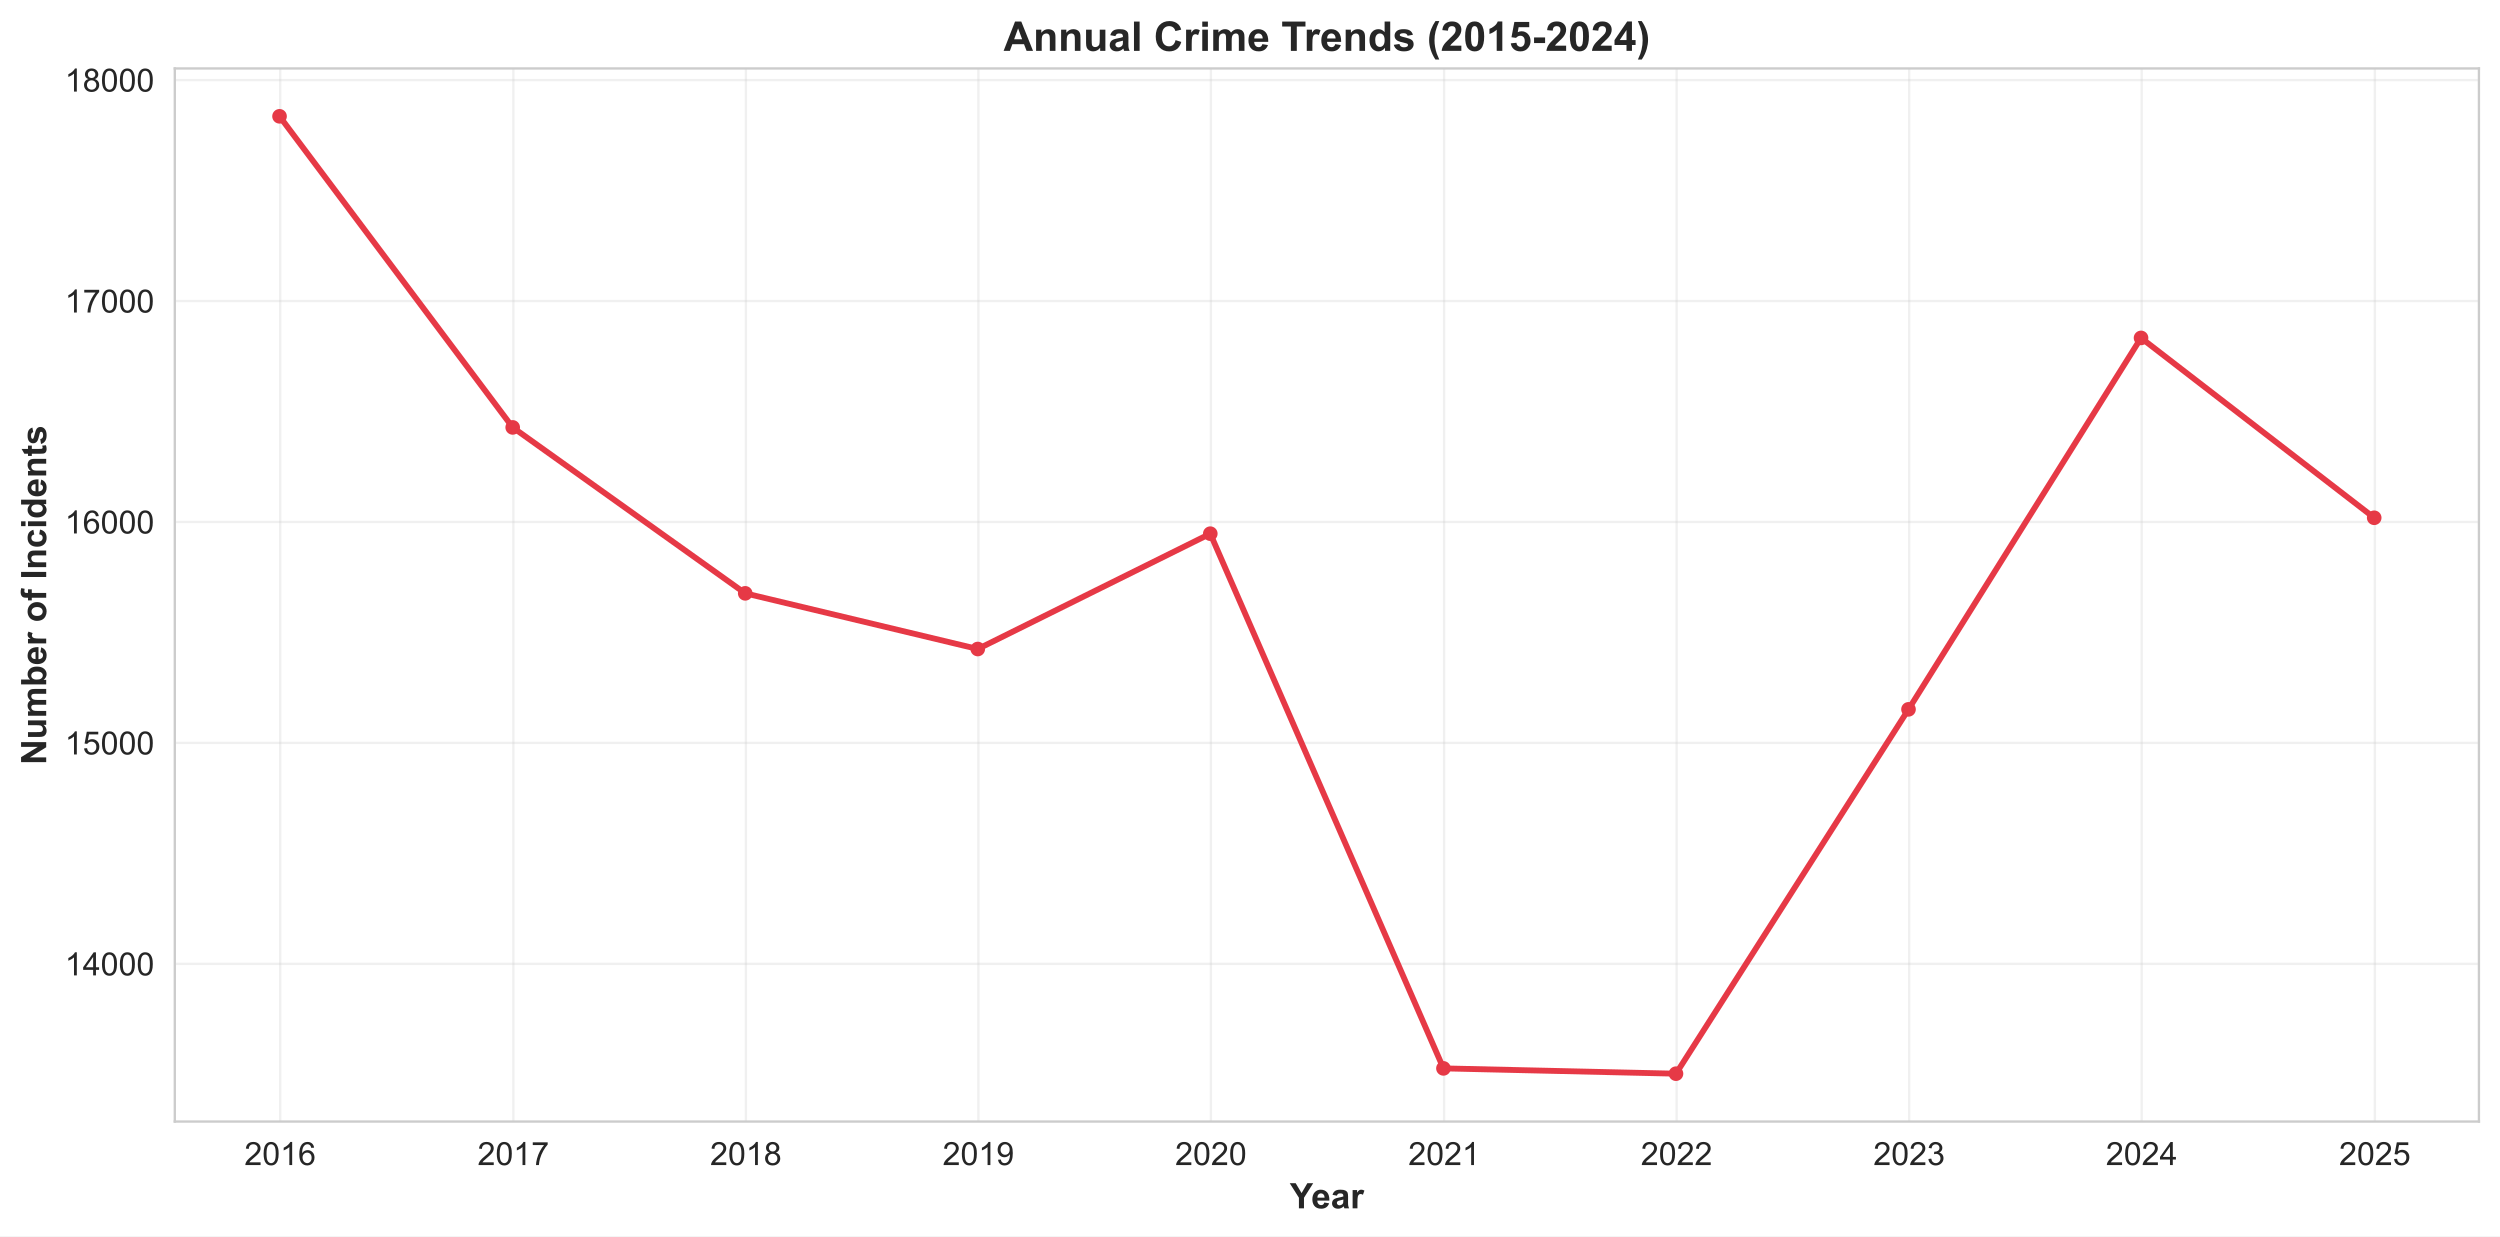
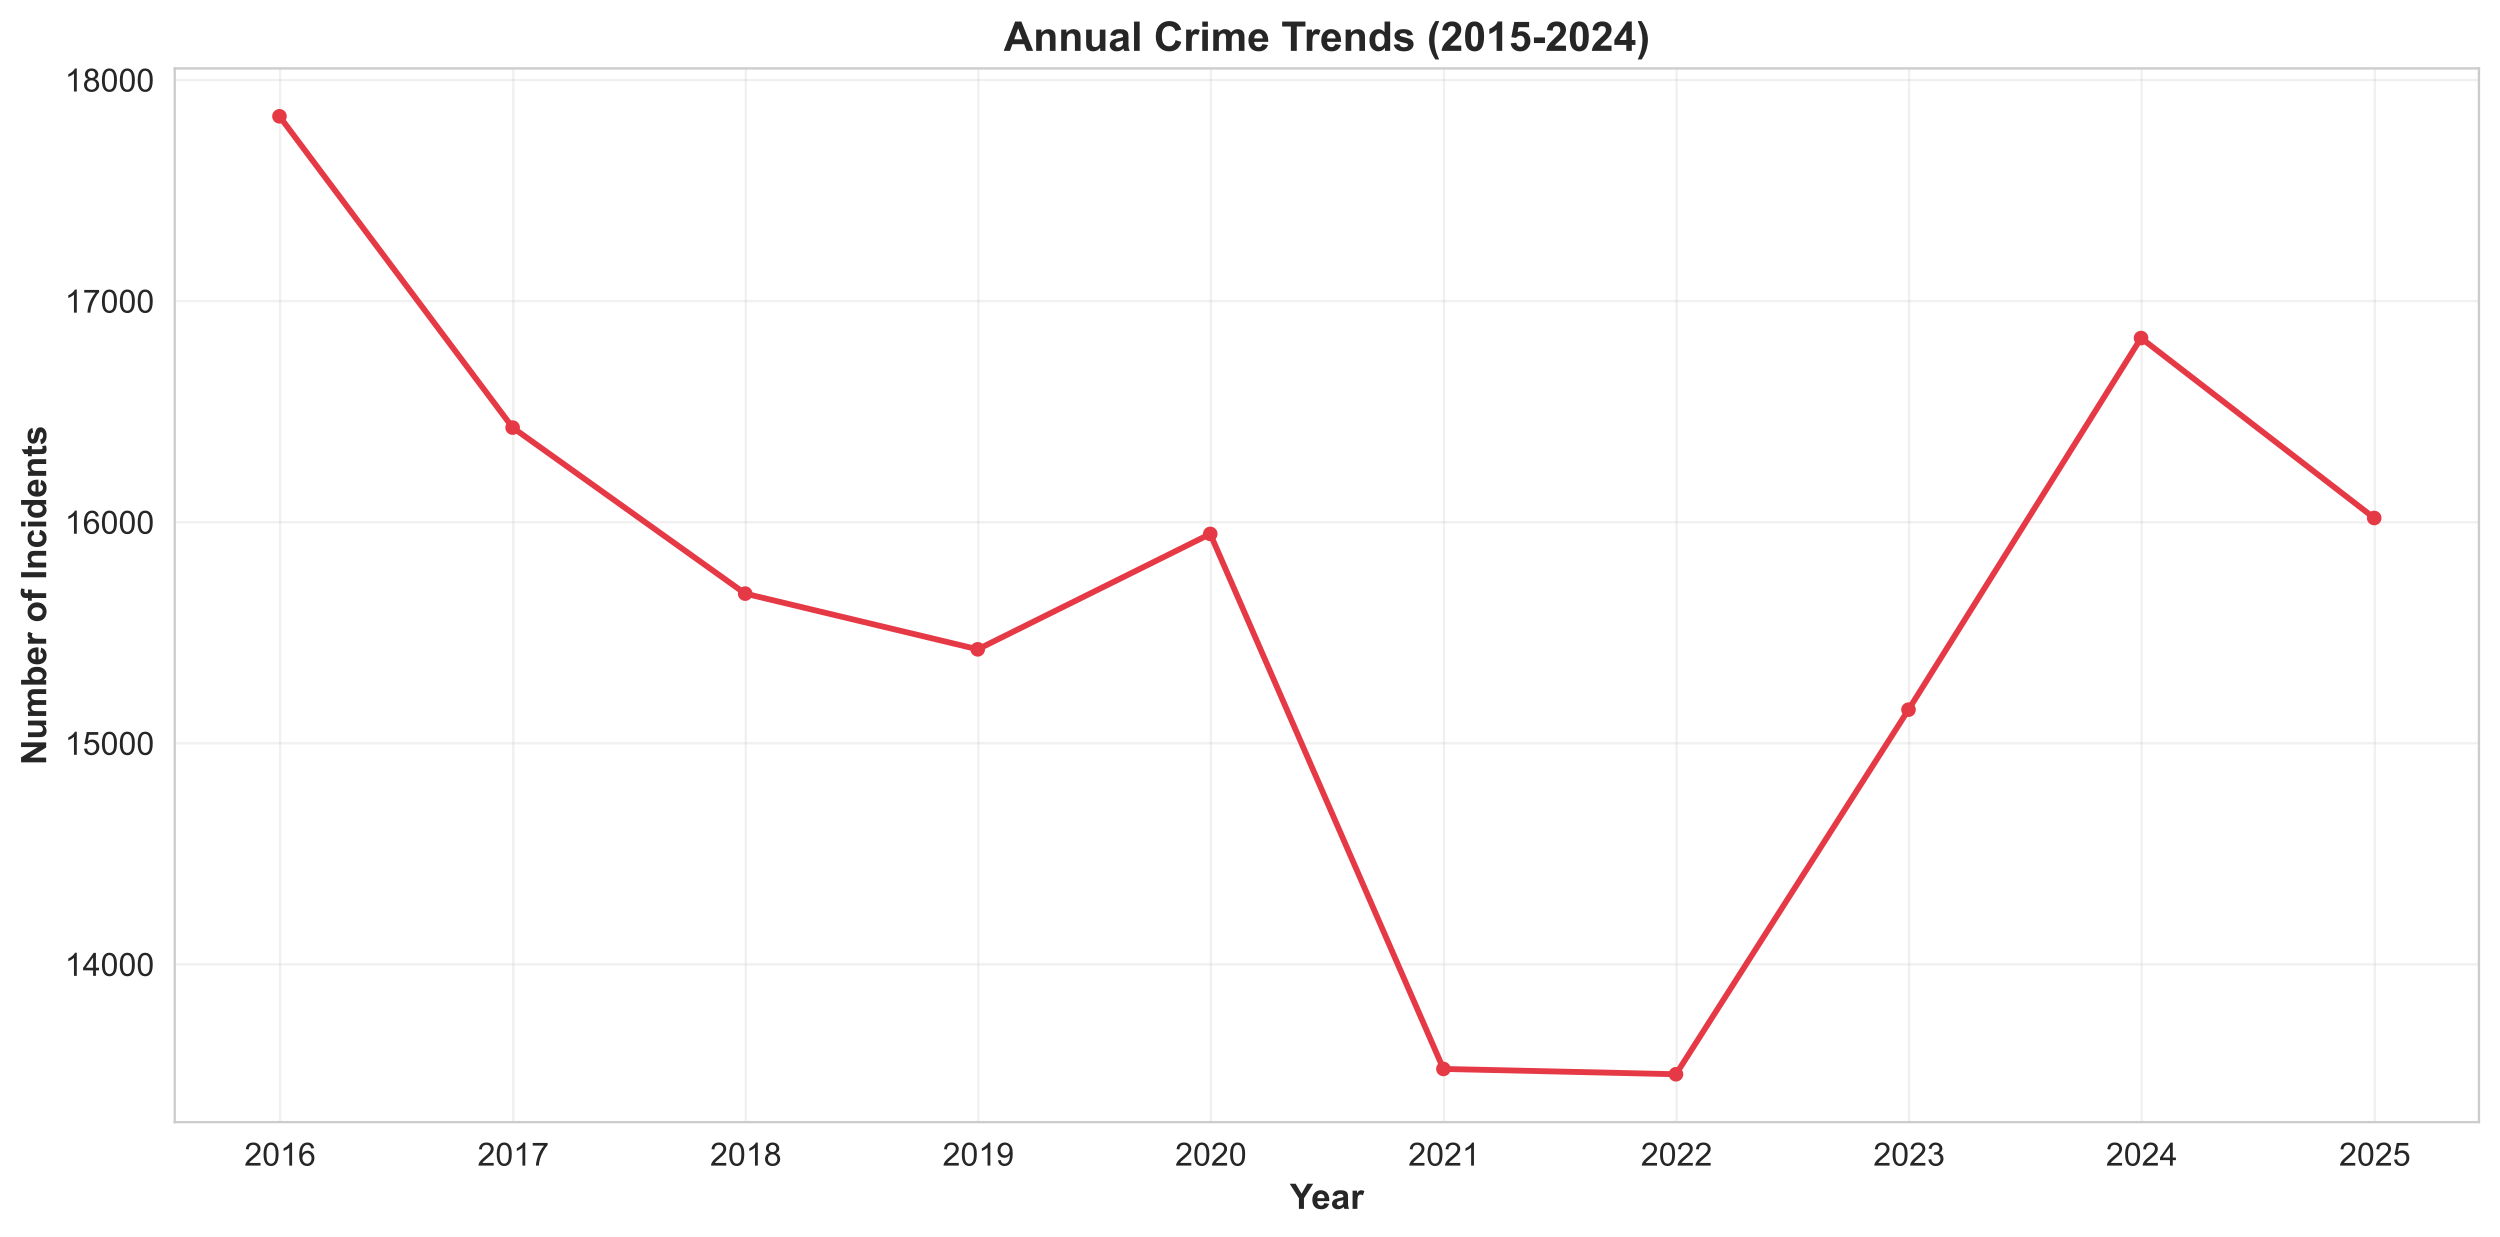
- <svg xmlns="http://www.w3.org/2000/svg" xmlns:xlink="http://www.w3.org/1999/xlink" width="854.423pt" height="422.529pt" viewBox="0 0 854.423 422.529" version="1.1">
+ <svg xmlns="http://www.w3.org/2000/svg" xmlns:xlink="http://www.w3.org/1999/xlink" width="854.783pt" height="422.889pt" viewBox="0 0 854.783 422.889" version="1.1">
  <defs>
    <style type="text/css">*{stroke-linejoin: round; stroke-linecap: butt}</style>
  </defs>
  <g id="figure_1">
    <g id="patch_1">
-       <path d="M 0 422.529  L 854.423 422.529  L 854.423 0  L 0 0  z " style="fill: #ffffff" />
+       <path d="M 0 422.889  L 854.783 422.889  L 854.783 0  L 0 0  z " style="fill: #ffffff" />
    </g>
    <g id="axes_1">
      <g id="patch_2">
-         <path d="M 59.743 383.312  L 847.223 383.312  L 847.223 23.392  L 59.743 23.392  z " style="fill: #ffffff" />
+         <path d="M 59.743 383.672  L 847.583 383.672  L 847.583 23.392  L 59.743 23.392  z " style="fill: #ffffff" />
      </g>
      <g id="matplotlib.axis_1">
        <g id="xtick_1">
          <g id="line2d_1">
-             <path d="M 95.755 383.312  L 95.755 23.392  " clip-path="url(#pafb18d5568)" style="fill: none; stroke: #cccccc; stroke-opacity: 0.3; stroke-width: 0.8; stroke-linecap: round" />
+             <path d="M 95.771 383.672  L 95.771 23.392  " clip-path="url(#p0a2f80493d)" style="fill: none; stroke: #cccccc; stroke-opacity: 0.3; stroke-width: 0.8; stroke-linecap: round" />
          </g>
          <g id="text_1">
-             <g style="fill: #262626" transform="translate(83.52087 398.1852) scale(0.11 -0.11)">
+             <g style="fill: #262626" transform="translate(83.53733 398.5452) scale(0.11 -0.11)">
              <defs>
                <path id="ArialMT-32" d="M 3222 541  L 3222 0  L 194 0  Q 188 203 259 391  Q 375 700 629 1000  Q 884 1300 1366 1694  Q 2113 2306 2375 2664  Q 2638 3022 2638 3341  Q 2638 3675 2398 3904  Q 2159 4134 1775 4134  Q 1369 4134 1125 3890  Q 881 3647 878 3216  L 300 3275  Q 359 3922 746 4261  Q 1134 4600 1788 4600  Q 2447 4600 2831 4234  Q 3216 3869 3216 3328  Q 3216 3053 3103 2787  Q 2991 2522 2730 2228  Q 2469 1934 1863 1422  Q 1356 997 1212 845  Q 1069 694 975 541  L 3222 541  z " transform="scale(0.015625)" />
                <path id="ArialMT-30" d="M 266 2259  Q 266 3072 433 3567  Q 600 4063 929 4331  Q 1259 4600 1759 4600  Q 2128 4600 2406 4451  Q 2684 4303 2865 4023  Q 3047 3744 3150 3342  Q 3253 2941 3253 2259  Q 3253 1453 3087 958  Q 2922 463 2592 192  Q 2263 -78 1759 -78  Q 1097 -78 719 397  Q 266 969 266 2259  z M 844 2259  Q 844 1131 1108 757  Q 1372 384 1759 384  Q 2147 384 2411 759  Q 2675 1134 2675 2259  Q 2675 3391 2411 3762  Q 2147 4134 1753 4134  Q 1366 4134 1134 3806  Q 844 3388 844 2259  z " transform="scale(0.015625)" />
                <path id="ArialMT-31" d="M 2384 0  L 1822 0  L 1822 3584  Q 1619 3391 1289 3197  Q 959 3003 697 2906  L 697 3450  Q 1169 3672 1522 3987  Q 1875 4303 2022 4600  L 2384 4600  L 2384 0  z " transform="scale(0.015625)" />
                <path id="ArialMT-36" d="M 3184 3459  L 2625 3416  Q 2550 3747 2413 3897  Q 2184 4138 1850 4138  Q 1581 4138 1378 3988  Q 1113 3794 959 3422  Q 806 3050 800 2363  Q 1003 2672 1297 2822  Q 1591 2972 1913 2972  Q 2475 2972 2870 2558  Q 3266 2144 3266 1488  Q 3266 1056 3080 686  Q 2894 316 2569 119  Q 2244 -78 1831 -78  Q 1128 -78 684 439  Q 241 956 241 2144  Q 241 3472 731 4075  Q 1159 4600 1884 4600  Q 2425 4600 2770 4297  Q 3116 3994 3184 3459  z M 888 1484  Q 888 1194 1011 928  Q 1134 663 1356 523  Q 1578 384 1822 384  Q 2178 384 2434 671  Q 2691 959 2691 1453  Q 2691 1928 2437 2201  Q 2184 2475 1800 2475  Q 1419 2475 1153 2201  Q 888 1928 888 1484  z " transform="scale(0.015625)" />
              </defs>
              <use xlink:href="#ArialMT-32" />
              <use xlink:href="#ArialMT-30" transform="translate(55.61523 0)" />
              <use xlink:href="#ArialMT-31" transform="translate(111.2305 0)" />
              <use xlink:href="#ArialMT-36" transform="translate(166.8457 0)" />
            </g>
          </g>
        </g>
        <g id="xtick_2">
          <g id="line2d_2">
-             <path d="M 175.444 383.312  L 175.444 23.392  " clip-path="url(#pafb18d5568)" style="fill: none; stroke: #cccccc; stroke-opacity: 0.3; stroke-width: 0.8; stroke-linecap: round" />
+             <path d="M 175.496 383.672  L 175.496 23.392  " clip-path="url(#p0a2f80493d)" style="fill: none; stroke: #cccccc; stroke-opacity: 0.3; stroke-width: 0.8; stroke-linecap: round" />
          </g>
          <g id="text_2">
-             <g style="fill: #262626" transform="translate(163.2095 398.1852) scale(0.11 -0.11)">
+             <g style="fill: #262626" transform="translate(163.2623 398.5452) scale(0.11 -0.11)">
              <defs>
                <path id="ArialMT-37" d="M 303 3981  L 303 4522  L 3269 4522  L 3269 4084  Q 2831 3619 2401 2847  Q 1972 2075 1738 1259  Q 1569 684 1522 0  L 944 0  Q 953 541 1156 1306  Q 1359 2072 1739 2783  Q 2119 3494 2547 3981  L 303 3981  z " transform="scale(0.015625)" />
              </defs>
              <use xlink:href="#ArialMT-32" />
              <use xlink:href="#ArialMT-30" transform="translate(55.61523 0)" />
              <use xlink:href="#ArialMT-31" transform="translate(111.2305 0)" />
              <use xlink:href="#ArialMT-37" transform="translate(166.8457 0)" />
            </g>
          </g>
        </g>
        <g id="xtick_3">
          <g id="line2d_3">
-             <path d="M 254.914 383.312  L 254.914 23.392  " clip-path="url(#pafb18d5568)" style="fill: none; stroke: #cccccc; stroke-opacity: 0.3; stroke-width: 0.8; stroke-linecap: round" />
+             <path d="M 255.004 383.672  L 255.004 23.392  " clip-path="url(#p0a2f80493d)" style="fill: none; stroke: #cccccc; stroke-opacity: 0.3; stroke-width: 0.8; stroke-linecap: round" />
          </g>
          <g id="text_3">
-             <g style="fill: #262626" transform="translate(242.6803 398.1852) scale(0.11 -0.11)">
+             <g style="fill: #262626" transform="translate(242.7695 398.5452) scale(0.11 -0.11)">
              <defs>
                <path id="ArialMT-38" d="M 1131 2484  Q 781 2613 612 2850  Q 444 3088 444 3419  Q 444 3919 803 4259  Q 1163 4600 1759 4600  Q 2359 4600 2725 4251  Q 3091 3903 3091 3403  Q 3091 3084 2923 2848  Q 2756 2613 2416 2484  Q 2838 2347 3058 2040  Q 3278 1734 3278 1309  Q 3278 722 2862 322  Q 2447 -78 1769 -78  Q 1091 -78 675 323  Q 259 725 259 1325  Q 259 1772 486 2073  Q 713 2375 1131 2484  z M 1019 3438  Q 1019 3113 1228 2906  Q 1438 2700 1772 2700  Q 2097 2700 2305 2904  Q 2513 3109 2513 3406  Q 2513 3716 2298 3927  Q 2084 4138 1766 4138  Q 1444 4138 1231 3931  Q 1019 3725 1019 3438  z M 838 1322  Q 838 1081 952 856  Q 1066 631 1291 507  Q 1516 384 1775 384  Q 2178 384 2440 643  Q 2703 903 2703 1303  Q 2703 1709 2433 1975  Q 2163 2241 1756 2241  Q 1359 2241 1098 1978  Q 838 1716 838 1322  z " transform="scale(0.015625)" />
              </defs>
              <use xlink:href="#ArialMT-32" />
              <use xlink:href="#ArialMT-30" transform="translate(55.61523 0)" />
              <use xlink:href="#ArialMT-31" transform="translate(111.2305 0)" />
              <use xlink:href="#ArialMT-38" transform="translate(166.8457 0)" />
            </g>
          </g>
        </g>
        <g id="xtick_4">
          <g id="line2d_4">
-             <path d="M 334.385 383.312  L 334.385 23.392  " clip-path="url(#pafb18d5568)" style="fill: none; stroke: #cccccc; stroke-opacity: 0.3; stroke-width: 0.8; stroke-linecap: round" />
+             <path d="M 334.511 383.672  L 334.511 23.392  " clip-path="url(#p0a2f80493d)" style="fill: none; stroke: #cccccc; stroke-opacity: 0.3; stroke-width: 0.8; stroke-linecap: round" />
          </g>
          <g id="text_4">
-             <g style="fill: #262626" transform="translate(322.1512 398.1852) scale(0.11 -0.11)">
+             <g style="fill: #262626" transform="translate(322.2767 398.5452) scale(0.11 -0.11)">
              <defs>
                <path id="ArialMT-39" d="M 350 1059  L 891 1109  Q 959 728 1153 556  Q 1347 384 1650 384  Q 1909 384 2104 503  Q 2300 622 2425 820  Q 2550 1019 2634 1356  Q 2719 1694 2719 2044  Q 2719 2081 2716 2156  Q 2547 1888 2255 1720  Q 1963 1553 1622 1553  Q 1053 1553 659 1965  Q 266 2378 266 3053  Q 266 3750 677 4175  Q 1088 4600 1706 4600  Q 2153 4600 2523 4359  Q 2894 4119 3086 3673  Q 3278 3228 3278 2384  Q 3278 1506 3087 986  Q 2897 466 2520 194  Q 2144 -78 1638 -78  Q 1100 -78 759 220  Q 419 519 350 1059  z M 2653 3081  Q 2653 3566 2395 3850  Q 2138 4134 1775 4134  Q 1400 4134 1122 3828  Q 844 3522 844 3034  Q 844 2597 1108 2323  Q 1372 2050 1759 2050  Q 2150 2050 2401 2323  Q 2653 2597 2653 3081  z " transform="scale(0.015625)" />
              </defs>
              <use xlink:href="#ArialMT-32" />
              <use xlink:href="#ArialMT-30" transform="translate(55.61523 0)" />
              <use xlink:href="#ArialMT-31" transform="translate(111.2305 0)" />
              <use xlink:href="#ArialMT-39" transform="translate(166.8457 0)" />
            </g>
          </g>
        </g>
        <g id="xtick_5">
          <g id="line2d_5">
-             <path d="M 413.856 383.312  L 413.856 23.392  " clip-path="url(#pafb18d5568)" style="fill: none; stroke: #cccccc; stroke-opacity: 0.3; stroke-width: 0.8; stroke-linecap: round" />
+             <path d="M 414.018 383.672  L 414.018 23.392  " clip-path="url(#p0a2f80493d)" style="fill: none; stroke: #cccccc; stroke-opacity: 0.3; stroke-width: 0.8; stroke-linecap: round" />
          </g>
          <g id="text_5">
-             <g style="fill: #262626" transform="translate(401.622 398.1852) scale(0.11 -0.11)">
+             <g style="fill: #262626" transform="translate(401.7839 398.5452) scale(0.11 -0.11)">
              <use xlink:href="#ArialMT-32" />
              <use xlink:href="#ArialMT-30" transform="translate(55.61523 0)" />
              <use xlink:href="#ArialMT-32" transform="translate(111.2305 0)" />
              <use xlink:href="#ArialMT-30" transform="translate(166.8457 0)" />
            </g>
          </g>
        </g>
        <g id="xtick_6">
          <g id="line2d_6">
-             <path d="M 493.545 383.312  L 493.545 23.392  " clip-path="url(#pafb18d5568)" style="fill: none; stroke: #cccccc; stroke-opacity: 0.3; stroke-width: 0.8; stroke-linecap: round" />
+             <path d="M 493.743 383.672  L 493.743 23.392  " clip-path="url(#p0a2f80493d)" style="fill: none; stroke: #cccccc; stroke-opacity: 0.3; stroke-width: 0.8; stroke-linecap: round" />
          </g>
          <g id="text_6">
-             <g style="fill: #262626" transform="translate(481.3106 398.1852) scale(0.11 -0.11)">
+             <g style="fill: #262626" transform="translate(481.5089 398.5452) scale(0.11 -0.11)">
              <use xlink:href="#ArialMT-32" />
              <use xlink:href="#ArialMT-30" transform="translate(55.61523 0)" />
              <use xlink:href="#ArialMT-32" transform="translate(111.2305 0)" />
              <use xlink:href="#ArialMT-31" transform="translate(166.8457 0)" />
            </g>
          </g>
        </g>
        <g id="xtick_7">
          <g id="line2d_7">
-             <path d="M 573.016 383.312  L 573.016 23.392  " clip-path="url(#pafb18d5568)" style="fill: none; stroke: #cccccc; stroke-opacity: 0.3; stroke-width: 0.8; stroke-linecap: round" />
+             <path d="M 573.25 383.672  L 573.25 23.392  " clip-path="url(#p0a2f80493d)" style="fill: none; stroke: #cccccc; stroke-opacity: 0.3; stroke-width: 0.8; stroke-linecap: round" />
          </g>
          <g id="text_7">
-             <g style="fill: #262626" transform="translate(560.7815 398.1852) scale(0.11 -0.11)">
+             <g style="fill: #262626" transform="translate(561.0161 398.5452) scale(0.11 -0.11)">
              <use xlink:href="#ArialMT-32" />
              <use xlink:href="#ArialMT-30" transform="translate(55.61523 0)" />
              <use xlink:href="#ArialMT-32" transform="translate(111.2305 0)" />
              <use xlink:href="#ArialMT-32" transform="translate(166.8457 0)" />
            </g>
          </g>
        </g>
        <g id="xtick_8">
          <g id="line2d_8">
-             <path d="M 652.486 383.312  L 652.486 23.392  " clip-path="url(#pafb18d5568)" style="fill: none; stroke: #cccccc; stroke-opacity: 0.3; stroke-width: 0.8; stroke-linecap: round" />
+             <path d="M 652.757 383.672  L 652.757 23.392  " clip-path="url(#p0a2f80493d)" style="fill: none; stroke: #cccccc; stroke-opacity: 0.3; stroke-width: 0.8; stroke-linecap: round" />
          </g>
          <g id="text_8">
-             <g style="fill: #262626" transform="translate(640.2523 398.1852) scale(0.11 -0.11)">
+             <g style="fill: #262626" transform="translate(640.5233 398.5452) scale(0.11 -0.11)">
              <defs>
                <path id="ArialMT-33" d="M 269 1209  L 831 1284  Q 928 806 1161 595  Q 1394 384 1728 384  Q 2125 384 2398 659  Q 2672 934 2672 1341  Q 2672 1728 2419 1979  Q 2166 2231 1775 2231  Q 1616 2231 1378 2169  L 1441 2663  Q 1497 2656 1531 2656  Q 1891 2656 2178 2843  Q 2466 3031 2466 3422  Q 2466 3731 2256 3934  Q 2047 4138 1716 4138  Q 1388 4138 1169 3931  Q 950 3725 888 3313  L 325 3413  Q 428 3978 793 4289  Q 1159 4600 1703 4600  Q 2078 4600 2393 4439  Q 2709 4278 2876 4000  Q 3044 3722 3044 3409  Q 3044 3113 2884 2869  Q 2725 2625 2413 2481  Q 2819 2388 3044 2092  Q 3269 1797 3269 1353  Q 3269 753 2831 336  Q 2394 -81 1725 -81  Q 1122 -81 723 278  Q 325 638 269 1209  z " transform="scale(0.015625)" />
              </defs>
              <use xlink:href="#ArialMT-32" />
              <use xlink:href="#ArialMT-30" transform="translate(55.61523 0)" />
              <use xlink:href="#ArialMT-32" transform="translate(111.2305 0)" />
              <use xlink:href="#ArialMT-33" transform="translate(166.8457 0)" />
            </g>
          </g>
        </g>
        <g id="xtick_9">
          <g id="line2d_9">
-             <path d="M 731.957 383.312  L 731.957 23.392  " clip-path="url(#pafb18d5568)" style="fill: none; stroke: #cccccc; stroke-opacity: 0.3; stroke-width: 0.8; stroke-linecap: round" />
+             <path d="M 732.265 383.672  L 732.265 23.392  " clip-path="url(#p0a2f80493d)" style="fill: none; stroke: #cccccc; stroke-opacity: 0.3; stroke-width: 0.8; stroke-linecap: round" />
          </g>
          <g id="text_9">
-             <g style="fill: #262626" transform="translate(719.7232 398.1852) scale(0.11 -0.11)">
+             <g style="fill: #262626" transform="translate(720.0305 398.5452) scale(0.11 -0.11)">
              <defs>
                <path id="ArialMT-34" d="M 2069 0  L 2069 1097  L 81 1097  L 81 1613  L 2172 4581  L 2631 4581  L 2631 1613  L 3250 1613  L 3250 1097  L 2631 1097  L 2631 0  L 2069 0  z M 2069 1613  L 2069 3678  L 634 1613  L 2069 1613  z " transform="scale(0.015625)" />
              </defs>
              <use xlink:href="#ArialMT-32" />
              <use xlink:href="#ArialMT-30" transform="translate(55.61523 0)" />
              <use xlink:href="#ArialMT-32" transform="translate(111.2305 0)" />
              <use xlink:href="#ArialMT-34" transform="translate(166.8457 0)" />
            </g>
          </g>
        </g>
        <g id="xtick_10">
          <g id="line2d_10">
-             <path d="M 811.646 383.312  L 811.646 23.392  " clip-path="url(#pafb18d5568)" style="fill: none; stroke: #cccccc; stroke-opacity: 0.3; stroke-width: 0.8; stroke-linecap: round" />
+             <path d="M 811.99 383.672  L 811.99 23.392  " clip-path="url(#p0a2f80493d)" style="fill: none; stroke: #cccccc; stroke-opacity: 0.3; stroke-width: 0.8; stroke-linecap: round" />
          </g>
          <g id="text_10">
-             <g style="fill: #262626" transform="translate(799.4118 398.1852) scale(0.11 -0.11)">
+             <g style="fill: #262626" transform="translate(799.7555 398.5452) scale(0.11 -0.11)">
              <defs>
                <path id="ArialMT-35" d="M 266 1200  L 856 1250  Q 922 819 1161 601  Q 1400 384 1738 384  Q 2144 384 2425 690  Q 2706 997 2706 1503  Q 2706 1984 2436 2262  Q 2166 2541 1728 2541  Q 1456 2541 1237 2417  Q 1019 2294 894 2097  L 366 2166  L 809 4519  L 3088 4519  L 3088 3981  L 1259 3981  L 1013 2750  Q 1425 3038 1878 3038  Q 2478 3038 2890 2622  Q 3303 2206 3303 1553  Q 3303 931 2941 478  Q 2500 -78 1738 -78  Q 1113 -78 717 272  Q 322 622 266 1200  z " transform="scale(0.015625)" />
              </defs>
              <use xlink:href="#ArialMT-32" />
              <use xlink:href="#ArialMT-30" transform="translate(55.61523 0)" />
              <use xlink:href="#ArialMT-32" transform="translate(111.2305 0)" />
              <use xlink:href="#ArialMT-35" transform="translate(166.8457 0)" />
            </g>
          </g>
        </g>
        <g id="text_11">
-           <g style="fill: #262626" transform="translate(440.802 412.9608) scale(0.12 -0.12)">
+           <g style="fill: #262626" transform="translate(440.982 413.3208) scale(0.12 -0.12)">
            <defs>
              <path id="Arial-BoldMT-59" d="M 1669 0  L 1669 1928  L -9 4581  L 1075 4581  L 2153 2769  L 3209 4581  L 4275 4581  L 2591 1922  L 2591 0  L 1669 0  z " transform="scale(0.015625)" />
              <path id="Arial-BoldMT-65" d="M 2381 1056  L 3256 909  Q 3088 428 2723 176  Q 2359 -75 1813 -75  Q 947 -75 531 491  Q 203 944 203 1634  Q 203 2459 634 2926  Q 1066 3394 1725 3394  Q 2466 3394 2894 2905  Q 3322 2416 3303 1406  L 1103 1406  Q 1113 1016 1316 798  Q 1519 581 1822 581  Q 2028 581 2168 693  Q 2309 806 2381 1056  z M 2431 1944  Q 2422 2325 2234 2523  Q 2047 2722 1778 2722  Q 1491 2722 1303 2513  Q 1116 2303 1119 1944  L 2431 1944  z " transform="scale(0.015625)" />
              <path id="Arial-BoldMT-61" d="M 1116 2306  L 319 2450  Q 453 2931 781 3162  Q 1109 3394 1756 3394  Q 2344 3394 2631 3255  Q 2919 3116 3036 2902  Q 3153 2688 3153 2116  L 3144 1091  Q 3144 653 3186 445  Q 3228 238 3344 0  L 2475 0  Q 2441 88 2391 259  Q 2369 338 2359 363  Q 2134 144 1878 34  Q 1622 -75 1331 -75  Q 819 -75 523 203  Q 228 481 228 906  Q 228 1188 362 1408  Q 497 1628 739 1745  Q 981 1863 1438 1950  Q 2053 2066 2291 2166  L 2291 2253  Q 2291 2506 2166 2614  Q 2041 2722 1694 2722  Q 1459 2722 1328 2630  Q 1197 2538 1116 2306  z M 2291 1594  Q 2122 1538 1756 1459  Q 1391 1381 1278 1306  Q 1106 1184 1106 997  Q 1106 813 1243 678  Q 1381 544 1594 544  Q 1831 544 2047 700  Q 2206 819 2256 991  Q 2291 1103 2291 1419  L 2291 1594  z " transform="scale(0.015625)" />
              <path id="Arial-BoldMT-72" d="M 1300 0  L 422 0  L 422 3319  L 1238 3319  L 1238 2847  Q 1447 3181 1614 3287  Q 1781 3394 1994 3394  Q 2294 3394 2572 3228  L 2300 2463  Q 2078 2606 1888 2606  Q 1703 2606 1575 2504  Q 1447 2403 1373 2137  Q 1300 1872 1300 1025  L 1300 0  z " transform="scale(0.015625)" />
            </defs>
            <use xlink:href="#Arial-BoldMT-59" />
            <use xlink:href="#Arial-BoldMT-65" transform="translate(61.19922 0)" />
            <use xlink:href="#Arial-BoldMT-61" transform="translate(116.8145 0)" />
            <use xlink:href="#Arial-BoldMT-72" transform="translate(172.4297 0)" />
          </g>
        </g>
      </g>
      <g id="matplotlib.axis_2">
        <g id="ytick_1">
          <g id="line2d_11">
-             <path d="M 59.743 329.421  L 847.223 329.421  " clip-path="url(#pafb18d5568)" style="fill: none; stroke: #cccccc; stroke-opacity: 0.3; stroke-width: 0.8; stroke-linecap: round" />
+             <path d="M 59.743 329.727  L 847.583 329.727  " clip-path="url(#p0a2f80493d)" style="fill: none; stroke: #cccccc; stroke-opacity: 0.3; stroke-width: 0.8; stroke-linecap: round" />
          </g>
          <g id="text_12">
-             <g style="fill: #262626" transform="translate(22.1575 333.3581) scale(0.11 -0.11)">
+             <g style="fill: #262626" transform="translate(22.1575 333.6642) scale(0.11 -0.11)">
              <use xlink:href="#ArialMT-31" />
              <use xlink:href="#ArialMT-34" transform="translate(55.61523 0)" />
              <use xlink:href="#ArialMT-30" transform="translate(111.2305 0)" />
              <use xlink:href="#ArialMT-30" transform="translate(166.8457 0)" />
              <use xlink:href="#ArialMT-30" transform="translate(222.4609 0)" />
            </g>
          </g>
        </g>
        <g id="ytick_2">
          <g id="line2d_12">
-             <path d="M 59.743 253.908  L 847.223 253.908  " clip-path="url(#pafb18d5568)" style="fill: none; stroke: #cccccc; stroke-opacity: 0.3; stroke-width: 0.8; stroke-linecap: round" />
+             <path d="M 59.743 254.138  L 847.583 254.138  " clip-path="url(#p0a2f80493d)" style="fill: none; stroke: #cccccc; stroke-opacity: 0.3; stroke-width: 0.8; stroke-linecap: round" />
          </g>
          <g id="text_13">
-             <g style="fill: #262626" transform="translate(22.1575 257.8446) scale(0.11 -0.11)">
+             <g style="fill: #262626" transform="translate(22.1575 258.0752) scale(0.11 -0.11)">
              <use xlink:href="#ArialMT-31" />
              <use xlink:href="#ArialMT-35" transform="translate(55.61523 0)" />
              <use xlink:href="#ArialMT-30" transform="translate(111.2305 0)" />
              <use xlink:href="#ArialMT-30" transform="translate(166.8457 0)" />
              <use xlink:href="#ArialMT-30" transform="translate(222.4609 0)" />
            </g>
          </g>
        </g>
        <g id="ytick_3">
          <g id="line2d_13">
-             <path d="M 59.743 178.394  L 847.223 178.394  " clip-path="url(#pafb18d5568)" style="fill: none; stroke: #cccccc; stroke-opacity: 0.3; stroke-width: 0.8; stroke-linecap: round" />
+             <path d="M 59.743 178.549  L 847.583 178.549  " clip-path="url(#p0a2f80493d)" style="fill: none; stroke: #cccccc; stroke-opacity: 0.3; stroke-width: 0.8; stroke-linecap: round" />
          </g>
          <g id="text_14">
-             <g style="fill: #262626" transform="translate(22.1575 182.3311) scale(0.11 -0.11)">
+             <g style="fill: #262626" transform="translate(22.1575 182.4862) scale(0.11 -0.11)">
              <use xlink:href="#ArialMT-31" />
              <use xlink:href="#ArialMT-36" transform="translate(55.61523 0)" />
              <use xlink:href="#ArialMT-30" transform="translate(111.2305 0)" />
              <use xlink:href="#ArialMT-30" transform="translate(166.8457 0)" />
              <use xlink:href="#ArialMT-30" transform="translate(222.4609 0)" />
            </g>
          </g>
        </g>
        <g id="ytick_4">
          <g id="line2d_14">
-             <path d="M 59.743 102.881  L 847.223 102.881  " clip-path="url(#pafb18d5568)" style="fill: none; stroke: #cccccc; stroke-opacity: 0.3; stroke-width: 0.8; stroke-linecap: round" />
+             <path d="M 59.743 102.96  L 847.583 102.96  " clip-path="url(#p0a2f80493d)" style="fill: none; stroke: #cccccc; stroke-opacity: 0.3; stroke-width: 0.8; stroke-linecap: round" />
          </g>
          <g id="text_15">
-             <g style="fill: #262626" transform="translate(22.1575 106.8176) scale(0.11 -0.11)">
+             <g style="fill: #262626" transform="translate(22.1575 106.8972) scale(0.11 -0.11)">
              <use xlink:href="#ArialMT-31" />
              <use xlink:href="#ArialMT-37" transform="translate(55.61523 0)" />
              <use xlink:href="#ArialMT-30" transform="translate(111.2305 0)" />
              <use xlink:href="#ArialMT-30" transform="translate(166.8457 0)" />
              <use xlink:href="#ArialMT-30" transform="translate(222.4609 0)" />
            </g>
          </g>
        </g>
        <g id="ytick_5">
          <g id="line2d_15">
-             <path d="M 59.743 27.367  L 847.223 27.367  " clip-path="url(#pafb18d5568)" style="fill: none; stroke: #cccccc; stroke-opacity: 0.3; stroke-width: 0.8; stroke-linecap: round" />
+             <path d="M 59.743 27.371  L 847.583 27.371  " clip-path="url(#p0a2f80493d)" style="fill: none; stroke: #cccccc; stroke-opacity: 0.3; stroke-width: 0.8; stroke-linecap: round" />
          </g>
          <g id="text_16">
-             <g style="fill: #262626" transform="translate(22.1575 31.30414) scale(0.11 -0.11)">
+             <g style="fill: #262626" transform="translate(22.1575 31.30812) scale(0.11 -0.11)">
              <use xlink:href="#ArialMT-31" />
              <use xlink:href="#ArialMT-38" transform="translate(55.61523 0)" />
              <use xlink:href="#ArialMT-30" transform="translate(111.2305 0)" />
              <use xlink:href="#ArialMT-30" transform="translate(166.8457 0)" />
              <use xlink:href="#ArialMT-30" transform="translate(222.4609 0)" />
            </g>
          </g>
        </g>
        <g id="text_17">
-           <g style="fill: #262626" transform="translate(15.78937 261.3528) rotate(-90) scale(0.12 -0.12)">
+           <g style="fill: #262626" transform="translate(15.78937 261.5328) rotate(-90) scale(0.12 -0.12)">
            <defs>
              <path id="Arial-BoldMT-4e" d="M 475 0  L 475 4581  L 1375 4581  L 3250 1522  L 3250 4581  L 4109 4581  L 4109 0  L 3181 0  L 1334 2988  L 1334 0  L 475 0  z " transform="scale(0.015625)" />
              <path id="Arial-BoldMT-75" d="M 2644 0  L 2644 497  Q 2463 231 2167 78  Q 1872 -75 1544 -75  Q 1209 -75 943 72  Q 678 219 559 484  Q 441 750 441 1219  L 441 3319  L 1319 3319  L 1319 1794  Q 1319 1094 1367 936  Q 1416 778 1544 686  Q 1672 594 1869 594  Q 2094 594 2272 717  Q 2450 841 2515 1023  Q 2581 1206 2581 1919  L 2581 3319  L 3459 3319  L 3459 0  L 2644 0  z " transform="scale(0.015625)" />
              <path id="Arial-BoldMT-6d" d="M 394 3319  L 1203 3319  L 1203 2866  Q 1638 3394 2238 3394  Q 2556 3394 2790 3262  Q 3025 3131 3175 2866  Q 3394 3131 3647 3262  Q 3900 3394 4188 3394  Q 4553 3394 4806 3245  Q 5059 3097 5184 2809  Q 5275 2597 5275 2122  L 5275 0  L 4397 0  L 4397 1897  Q 4397 2391 4306 2534  Q 4184 2722 3931 2722  Q 3747 2722 3584 2609  Q 3422 2497 3350 2280  Q 3278 2063 3278 1594  L 3278 0  L 2400 0  L 2400 1819  Q 2400 2303 2353 2443  Q 2306 2584 2207 2653  Q 2109 2722 1941 2722  Q 1738 2722 1575 2612  Q 1413 2503 1342 2297  Q 1272 2091 1272 1613  L 1272 0  L 394 0  L 394 3319  z " transform="scale(0.015625)" />
              <path id="Arial-BoldMT-62" d="M 422 0  L 422 4581  L 1300 4581  L 1300 2931  Q 1706 3394 2263 3394  Q 2869 3394 3266 2955  Q 3663 2516 3663 1694  Q 3663 844 3258 384  Q 2853 -75 2275 -75  Q 1991 -75 1714 67  Q 1438 209 1238 488  L 1238 0  L 422 0  z M 1294 1731  Q 1294 1216 1456 969  Q 1684 619 2063 619  Q 2353 619 2558 867  Q 2763 1116 2763 1650  Q 2763 2219 2556 2470  Q 2350 2722 2028 2722  Q 1713 2722 1503 2476  Q 1294 2231 1294 1731  z " transform="scale(0.015625)" />
              <path id="Arial-BoldMT-20" transform="scale(0.015625)" />
              <path id="Arial-BoldMT-6f" d="M 256 1706  Q 256 2144 472 2553  Q 688 2963 1083 3178  Q 1478 3394 1966 3394  Q 2719 3394 3200 2905  Q 3681 2416 3681 1669  Q 3681 916 3195 420  Q 2709 -75 1972 -75  Q 1516 -75 1102 131  Q 688 338 472 736  Q 256 1134 256 1706  z M 1156 1659  Q 1156 1166 1390 903  Q 1625 641 1969 641  Q 2313 641 2545 903  Q 2778 1166 2778 1666  Q 2778 2153 2545 2415  Q 2313 2678 1969 2678  Q 1625 2678 1390 2415  Q 1156 2153 1156 1659  z " transform="scale(0.015625)" />
              <path id="Arial-BoldMT-66" d="M 75 3319  L 563 3319  L 563 3569  Q 563 3988 652 4194  Q 741 4400 980 4529  Q 1219 4659 1584 4659  Q 1959 4659 2319 4547  L 2200 3934  Q 1991 3984 1797 3984  Q 1606 3984 1523 3895  Q 1441 3806 1441 3553  L 1441 3319  L 2097 3319  L 2097 2628  L 1441 2628  L 1441 0  L 563 0  L 563 2628  L 75 2628  L 75 3319  z " transform="scale(0.015625)" />
              <path id="Arial-BoldMT-49" d="M 438 0  L 438 4581  L 1363 4581  L 1363 0  L 438 0  z " transform="scale(0.015625)" />
              <path id="Arial-BoldMT-6e" d="M 3478 0  L 2600 0  L 2600 1694  Q 2600 2231 2544 2389  Q 2488 2547 2361 2634  Q 2234 2722 2056 2722  Q 1828 2722 1647 2597  Q 1466 2472 1398 2265  Q 1331 2059 1331 1503  L 1331 0  L 453 0  L 453 3319  L 1269 3319  L 1269 2831  Q 1703 3394 2363 3394  Q 2653 3394 2893 3289  Q 3134 3184 3257 3021  Q 3381 2859 3429 2653  Q 3478 2447 3478 2063  L 3478 0  z " transform="scale(0.015625)" />
              <path id="Arial-BoldMT-63" d="M 3353 2338  L 2488 2181  Q 2444 2441 2289 2572  Q 2134 2703 1888 2703  Q 1559 2703 1364 2476  Q 1169 2250 1169 1719  Q 1169 1128 1367 884  Q 1566 641 1900 641  Q 2150 641 2309 783  Q 2469 925 2534 1272  L 3397 1125  Q 3263 531 2881 228  Q 2500 -75 1859 -75  Q 1131 -75 698 384  Q 266 844 266 1656  Q 266 2478 700 2936  Q 1134 3394 1875 3394  Q 2481 3394 2839 3133  Q 3197 2872 3353 2338  z " transform="scale(0.015625)" />
              <path id="Arial-BoldMT-69" d="M 459 3769  L 459 4581  L 1338 4581  L 1338 3769  L 459 3769  z M 459 0  L 459 3319  L 1338 3319  L 1338 0  L 459 0  z " transform="scale(0.015625)" />
              <path id="Arial-BoldMT-64" d="M 3503 0  L 2688 0  L 2688 488  Q 2484 203 2207 64  Q 1931 -75 1650 -75  Q 1078 -75 670 386  Q 263 847 263 1672  Q 263 2516 659 2955  Q 1056 3394 1663 3394  Q 2219 3394 2625 2931  L 2625 4581  L 3503 4581  L 3503 0  z M 1159 1731  Q 1159 1200 1306 963  Q 1519 619 1900 619  Q 2203 619 2415 876  Q 2628 1134 2628 1647  Q 2628 2219 2422 2470  Q 2216 2722 1894 2722  Q 1581 2722 1370 2473  Q 1159 2225 1159 1731  z " transform="scale(0.015625)" />
              <path id="Arial-BoldMT-74" d="M 1981 3319  L 1981 2619  L 1381 2619  L 1381 1281  Q 1381 875 1398 808  Q 1416 741 1477 697  Q 1538 653 1625 653  Q 1747 653 1978 738  L 2053 56  Q 1747 -75 1359 -75  Q 1122 -75 931 4  Q 741 84 652 211  Q 563 338 528 553  Q 500 706 500 1172  L 500 2619  L 97 2619  L 97 3319  L 500 3319  L 500 3978  L 1381 4491  L 1381 3319  L 1981 3319  z " transform="scale(0.015625)" />
              <path id="Arial-BoldMT-73" d="M 150 947  L 1031 1081  Q 1088 825 1259 692  Q 1431 559 1741 559  Q 2081 559 2253 684  Q 2369 772 2369 919  Q 2369 1019 2306 1084  Q 2241 1147 2013 1200  Q 950 1434 666 1628  Q 272 1897 272 2375  Q 272 2806 612 3100  Q 953 3394 1669 3394  Q 2350 3394 2681 3172  Q 3013 2950 3138 2516  L 2309 2363  Q 2256 2556 2107 2659  Q 1959 2763 1684 2763  Q 1338 2763 1188 2666  Q 1088 2597 1088 2488  Q 1088 2394 1175 2328  Q 1294 2241 1995 2081  Q 2697 1922 2975 1691  Q 3250 1456 3250 1038  Q 3250 581 2869 253  Q 2488 -75 1741 -75  Q 1063 -75 667 200  Q 272 475 150 947  z " transform="scale(0.015625)" />
            </defs>
            <use xlink:href="#Arial-BoldMT-4e" />
            <use xlink:href="#Arial-BoldMT-75" transform="translate(72.2168 0)" />
            <use xlink:href="#Arial-BoldMT-6d" transform="translate(133.3008 0)" />
            <use xlink:href="#Arial-BoldMT-62" transform="translate(222.2168 0)" />
            <use xlink:href="#Arial-BoldMT-65" transform="translate(283.3008 0)" />
            <use xlink:href="#Arial-BoldMT-72" transform="translate(338.916 0)" />
            <use xlink:href="#Arial-BoldMT-20" transform="translate(377.832 0)" />
            <use xlink:href="#Arial-BoldMT-6f" transform="translate(405.6152 0)" />
            <use xlink:href="#Arial-BoldMT-66" transform="translate(466.6992 0)" />
            <use xlink:href="#Arial-BoldMT-20" transform="translate(500 0)" />
            <use xlink:href="#Arial-BoldMT-49" transform="translate(527.7832 0)" />
            <use xlink:href="#Arial-BoldMT-6e" transform="translate(555.5664 0)" />
            <use xlink:href="#Arial-BoldMT-63" transform="translate(616.6504 0)" />
            <use xlink:href="#Arial-BoldMT-69" transform="translate(672.2656 0)" />
            <use xlink:href="#Arial-BoldMT-64" transform="translate(700.0488 0)" />
            <use xlink:href="#Arial-BoldMT-65" transform="translate(761.1328 0)" />
            <use xlink:href="#Arial-BoldMT-6e" transform="translate(816.748 0)" />
            <use xlink:href="#Arial-BoldMT-74" transform="translate(877.832 0)" />
            <use xlink:href="#Arial-BoldMT-73" transform="translate(911.1328 0)" />
          </g>
        </g>
      </g>
      <g id="line2d_16">
-         <path d="M 95.537 39.752  L 175.226 146.075  L 254.697 202.785  L 334.168 221.815  L 413.638 182.397  L 493.327 365.139  L 572.798 366.952  L 652.269 242.43  L 731.74 115.492  L 811.428 176.96  " clip-path="url(#pafb18d5568)" style="fill: none; stroke: #e63946; stroke-width: 2; stroke-linecap: round" />
+         <path d="M 95.554 39.768  L 175.279 146.197  L 254.786 202.965  L 334.293 222.013  L 413.8 182.556  L 493.525 365.481  L 573.032 367.295  L 652.54 242.649  L 732.047 115.584  L 811.772 177.113  " clip-path="url(#p0a2f80493d)" style="fill: none; stroke: #e63946; stroke-width: 2; stroke-linecap: round" />
        <defs>
-           <path id="m6831803434" d="M 0 2  C 0.53 2 1.039 1.789 1.414 1.414  C 1.789 1.039 2 0.53 2 0  C 2 -0.53 1.789 -1.039 1.414 -1.414  C 1.039 -1.789 0.53 -2 0 -2  C -0.53 -2 -1.039 -1.789 -1.414 -1.414  C -1.789 -1.039 -2 -0.53 -2 0  C -2 0.53 -1.789 1.039 -1.414 1.414  C -1.039 1.789 -0.53 2 0 2  z " style="stroke: #e63946" />
+           <path id="m4ef2c68845" d="M 0 2  C 0.53 2 1.039 1.789 1.414 1.414  C 1.789 1.039 2 0.53 2 0  C 2 -0.53 1.789 -1.039 1.414 -1.414  C 1.039 -1.789 0.53 -2 0 -2  C -0.53 -2 -1.039 -1.789 -1.414 -1.414  C -1.789 -1.039 -2 -0.53 -2 0  C -2 0.53 -1.789 1.039 -1.414 1.414  C -1.039 1.789 -0.53 2 0 2  z " style="stroke: #e63946" />
        </defs>
-         <g clip-path="url(#pafb18d5568)">
-           <use xlink:href="#m6831803434" x="95.537" y="39.752" style="fill: #e63946; stroke: #e63946" />
-           <use xlink:href="#m6831803434" x="175.226" y="146.075" style="fill: #e63946; stroke: #e63946" />
-           <use xlink:href="#m6831803434" x="254.697" y="202.785" style="fill: #e63946; stroke: #e63946" />
-           <use xlink:href="#m6831803434" x="334.168" y="221.815" style="fill: #e63946; stroke: #e63946" />
-           <use xlink:href="#m6831803434" x="413.638" y="182.397" style="fill: #e63946; stroke: #e63946" />
-           <use xlink:href="#m6831803434" x="493.327" y="365.139" style="fill: #e63946; stroke: #e63946" />
-           <use xlink:href="#m6831803434" x="572.798" y="366.952" style="fill: #e63946; stroke: #e63946" />
-           <use xlink:href="#m6831803434" x="652.269" y="242.43" style="fill: #e63946; stroke: #e63946" />
-           <use xlink:href="#m6831803434" x="731.74" y="115.492" style="fill: #e63946; stroke: #e63946" />
-           <use xlink:href="#m6831803434" x="811.428" y="176.96" style="fill: #e63946; stroke: #e63946" />
+         <g clip-path="url(#p0a2f80493d)">
+           <use xlink:href="#m4ef2c68845" x="95.554" y="39.768" style="fill: #e63946; stroke: #e63946" />
+           <use xlink:href="#m4ef2c68845" x="175.279" y="146.197" style="fill: #e63946; stroke: #e63946" />
+           <use xlink:href="#m4ef2c68845" x="254.786" y="202.965" style="fill: #e63946; stroke: #e63946" />
+           <use xlink:href="#m4ef2c68845" x="334.293" y="222.013" style="fill: #e63946; stroke: #e63946" />
+           <use xlink:href="#m4ef2c68845" x="413.8" y="182.556" style="fill: #e63946; stroke: #e63946" />
+           <use xlink:href="#m4ef2c68845" x="493.525" y="365.481" style="fill: #e63946; stroke: #e63946" />
+           <use xlink:href="#m4ef2c68845" x="573.032" y="367.295" style="fill: #e63946; stroke: #e63946" />
+           <use xlink:href="#m4ef2c68845" x="652.54" y="242.649" style="fill: #e63946; stroke: #e63946" />
+           <use xlink:href="#m4ef2c68845" x="732.047" y="115.584" style="fill: #e63946; stroke: #e63946" />
+           <use xlink:href="#m4ef2c68845" x="811.772" y="177.113" style="fill: #e63946; stroke: #e63946" />
        </g>
      </g>
      <g id="patch_3">
-         <path d="M 59.743 383.312  L 59.743 23.392  " style="fill: none; stroke: #cccccc; stroke-width: 0.8; stroke-linejoin: miter; stroke-linecap: square" />
+         <path d="M 59.743 383.672  L 59.743 23.392  " style="fill: none; stroke: #cccccc; stroke-width: 0.8; stroke-linejoin: miter; stroke-linecap: square" />
      </g>
      <g id="patch_4">
-         <path d="M 847.223 383.312  L 847.223 23.392  " style="fill: none; stroke: #cccccc; stroke-width: 0.8; stroke-linejoin: miter; stroke-linecap: square" />
+         <path d="M 847.583 383.672  L 847.583 23.392  " style="fill: none; stroke: #cccccc; stroke-width: 0.8; stroke-linejoin: miter; stroke-linecap: square" />
      </g>
      <g id="patch_5">
-         <path d="M 59.743 383.312  L 847.223 383.312  " style="fill: none; stroke: #cccccc; stroke-width: 0.8; stroke-linejoin: miter; stroke-linecap: square" />
+         <path d="M 59.743 383.672  L 847.583 383.672  " style="fill: none; stroke: #cccccc; stroke-width: 0.8; stroke-linejoin: miter; stroke-linecap: square" />
      </g>
      <g id="patch_6">
-         <path d="M 59.743 23.392  L 847.223 23.392  " style="fill: none; stroke: #cccccc; stroke-width: 0.8; stroke-linejoin: miter; stroke-linecap: square" />
+         <path d="M 59.743 23.392  L 847.583 23.392  " style="fill: none; stroke: #cccccc; stroke-width: 0.8; stroke-linejoin: miter; stroke-linecap: square" />
      </g>
      <g id="text_18">
-         <g style="fill: #262626" transform="translate(343.003 17.39156) scale(0.14 -0.14)">
+         <g style="fill: #262626" transform="translate(343.183 17.39156) scale(0.14 -0.14)">
          <defs>
            <path id="Arial-BoldMT-41" d="M 4597 0  L 3591 0  L 3191 1041  L 1359 1041  L 981 0  L 0 0  L 1784 4581  L 2763 4581  L 4597 0  z M 2894 1813  L 2263 3513  L 1644 1813  L 2894 1813  z " transform="scale(0.015625)" />
            <path id="Arial-BoldMT-6c" d="M 459 0  L 459 4581  L 1338 4581  L 1338 0  L 459 0  z " transform="scale(0.015625)" />
            <path id="Arial-BoldMT-43" d="M 3397 1684  L 4294 1400  Q 4088 650 3608 286  Q 3128 -78 2391 -78  Q 1478 -78 890 545  Q 303 1169 303 2250  Q 303 3394 893 4026  Q 1484 4659 2447 4659  Q 3288 4659 3813 4163  Q 4125 3869 4281 3319  L 3366 3100  Q 3284 3456 3026 3662  Q 2769 3869 2400 3869  Q 1891 3869 1573 3503  Q 1256 3138 1256 2319  Q 1256 1450 1568 1081  Q 1881 713 2381 713  Q 2750 713 3015 947  Q 3281 1181 3397 1684  z " transform="scale(0.015625)" />
            <path id="Arial-BoldMT-54" d="M 1497 0  L 1497 3806  L 138 3806  L 138 4581  L 3778 4581  L 3778 3806  L 2422 3806  L 2422 0  L 1497 0  z " transform="scale(0.015625)" />
            <path id="Arial-BoldMT-28" d="M 1916 -1347  L 1313 -1347  Q 834 -625 584 153  Q 334 931 334 1659  Q 334 2563 644 3369  Q 913 4069 1325 4659  L 1925 4659  Q 1497 3713 1336 3048  Q 1175 2384 1175 1641  Q 1175 1128 1270 590  Q 1366 53 1531 -431  Q 1641 -750 1916 -1347  z " transform="scale(0.015625)" />
            <path id="Arial-BoldMT-32" d="M 3238 816  L 3238 0  L 159 0  Q 209 463 459 877  Q 709 1291 1447 1975  Q 2041 2528 2175 2725  Q 2356 2997 2356 3263  Q 2356 3556 2198 3714  Q 2041 3872 1763 3872  Q 1488 3872 1325 3706  Q 1163 3541 1138 3156  L 263 3244  Q 341 3969 753 4284  Q 1166 4600 1784 4600  Q 2463 4600 2850 4234  Q 3238 3869 3238 3325  Q 3238 3016 3127 2736  Q 3016 2456 2775 2150  Q 2616 1947 2200 1565  Q 1784 1184 1673 1059  Q 1563 934 1494 816  L 3238 816  z " transform="scale(0.015625)" />
            <path id="Arial-BoldMT-30" d="M 1756 4600  Q 2422 4600 2797 4125  Q 3244 3563 3244 2259  Q 3244 959 2794 391  Q 2422 -78 1756 -78  Q 1088 -78 678 436  Q 269 950 269 2269  Q 269 3563 719 4131  Q 1091 4600 1756 4600  z M 1756 3872  Q 1597 3872 1472 3770  Q 1347 3669 1278 3406  Q 1188 3066 1188 2259  Q 1188 1453 1269 1151  Q 1350 850 1473 750  Q 1597 650 1756 650  Q 1916 650 2041 751  Q 2166 853 2234 1116  Q 2325 1453 2325 2259  Q 2325 3066 2244 3367  Q 2163 3669 2039 3770  Q 1916 3872 1756 3872  z " transform="scale(0.015625)" />
            <path id="Arial-BoldMT-31" d="M 2519 0  L 1641 0  L 1641 3309  Q 1159 2859 506 2644  L 506 3441  Q 850 3553 1253 3867  Q 1656 4181 1806 4600  L 2519 4600  L 2519 0  z " transform="scale(0.015625)" />
            <path id="Arial-BoldMT-35" d="M 284 1178  L 1159 1269  Q 1197 972 1381 798  Q 1566 625 1806 625  Q 2081 625 2272 848  Q 2463 1072 2463 1522  Q 2463 1944 2273 2155  Q 2084 2366 1781 2366  Q 1403 2366 1103 2031  L 391 2134  L 841 4519  L 3163 4519  L 3163 3697  L 1506 3697  L 1369 2919  Q 1663 3066 1969 3066  Q 2553 3066 2959 2641  Q 3366 2216 3366 1538  Q 3366 972 3038 528  Q 2591 -78 1797 -78  Q 1163 -78 763 262  Q 363 603 284 1178  z " transform="scale(0.015625)" />
            <path id="Arial-BoldMT-2d" d="M 359 1222  L 359 2100  L 2084 2100  L 2084 1222  L 359 1222  z " transform="scale(0.015625)" />
            <path id="Arial-BoldMT-34" d="M 1994 0  L 1994 922  L 119 922  L 119 1691  L 2106 4600  L 2844 4600  L 2844 1694  L 3413 1694  L 3413 922  L 2844 922  L 2844 0  L 1994 0  z M 1994 1694  L 1994 3259  L 941 1694  L 1994 1694  z " transform="scale(0.015625)" />
            <path id="Arial-BoldMT-29" d="M 216 -1347  Q 475 -791 581 -494  Q 688 -197 778 190  Q 869 578 912 926  Q 956 1275 956 1641  Q 956 2384 797 3048  Q 638 3713 209 4659  L 806 4659  Q 1278 3988 1539 3234  Q 1800 2481 1800 1706  Q 1800 1053 1594 306  Q 1359 -531 822 -1347  L 216 -1347  z " transform="scale(0.015625)" />
          </defs>
          <use xlink:href="#Arial-BoldMT-41" />
          <use xlink:href="#Arial-BoldMT-6e" transform="translate(72.2168 0)" />
          <use xlink:href="#Arial-BoldMT-6e" transform="translate(133.3008 0)" />
          <use xlink:href="#Arial-BoldMT-75" transform="translate(194.3848 0)" />
          <use xlink:href="#Arial-BoldMT-61" transform="translate(255.4688 0)" />
          <use xlink:href="#Arial-BoldMT-6c" transform="translate(311.084 0)" />
          <use xlink:href="#Arial-BoldMT-20" transform="translate(338.8672 0)" />
          <use xlink:href="#Arial-BoldMT-43" transform="translate(366.6504 0)" />
          <use xlink:href="#Arial-BoldMT-72" transform="translate(438.8672 0)" />
          <use xlink:href="#Arial-BoldMT-69" transform="translate(477.7832 0)" />
          <use xlink:href="#Arial-BoldMT-6d" transform="translate(505.5664 0)" />
          <use xlink:href="#Arial-BoldMT-65" transform="translate(594.4824 0)" />
          <use xlink:href="#Arial-BoldMT-20" transform="translate(650.0977 0)" />
          <use xlink:href="#Arial-BoldMT-54" transform="translate(677.8809 0)" />
          <use xlink:href="#Arial-BoldMT-72" transform="translate(733.4648 0)" />
          <use xlink:href="#Arial-BoldMT-65" transform="translate(772.3809 0)" />
          <use xlink:href="#Arial-BoldMT-6e" transform="translate(827.9961 0)" />
          <use xlink:href="#Arial-BoldMT-64" transform="translate(889.0801 0)" />
          <use xlink:href="#Arial-BoldMT-73" transform="translate(950.1641 0)" />
          <use xlink:href="#Arial-BoldMT-20" transform="translate(1005.779 0)" />
          <use xlink:href="#Arial-BoldMT-28" transform="translate(1033.562 0)" />
          <use xlink:href="#Arial-BoldMT-32" transform="translate(1066.863 0)" />
          <use xlink:href="#Arial-BoldMT-30" transform="translate(1122.479 0)" />
          <use xlink:href="#Arial-BoldMT-31" transform="translate(1178.094 0)" />
          <use xlink:href="#Arial-BoldMT-35" transform="translate(1233.709 0)" />
          <use xlink:href="#Arial-BoldMT-2d" transform="translate(1289.324 0)" />
          <use xlink:href="#Arial-BoldMT-32" transform="translate(1322.625 0)" />
          <use xlink:href="#Arial-BoldMT-30" transform="translate(1378.24 0)" />
          <use xlink:href="#Arial-BoldMT-32" transform="translate(1433.855 0)" />
          <use xlink:href="#Arial-BoldMT-34" transform="translate(1489.471 0)" />
          <use xlink:href="#Arial-BoldMT-29" transform="translate(1545.086 0)" />
        </g>
      </g>
    </g>
  </g>
  <defs>
-     <clipPath id="pafb18d5568">
-       <rect x="59.743" y="23.392" width="787.48" height="359.92" />
+     <clipPath id="p0a2f80493d">
+       <rect x="59.743" y="23.392" width="787.84" height="360.28" />
    </clipPath>
  </defs>
</svg>
